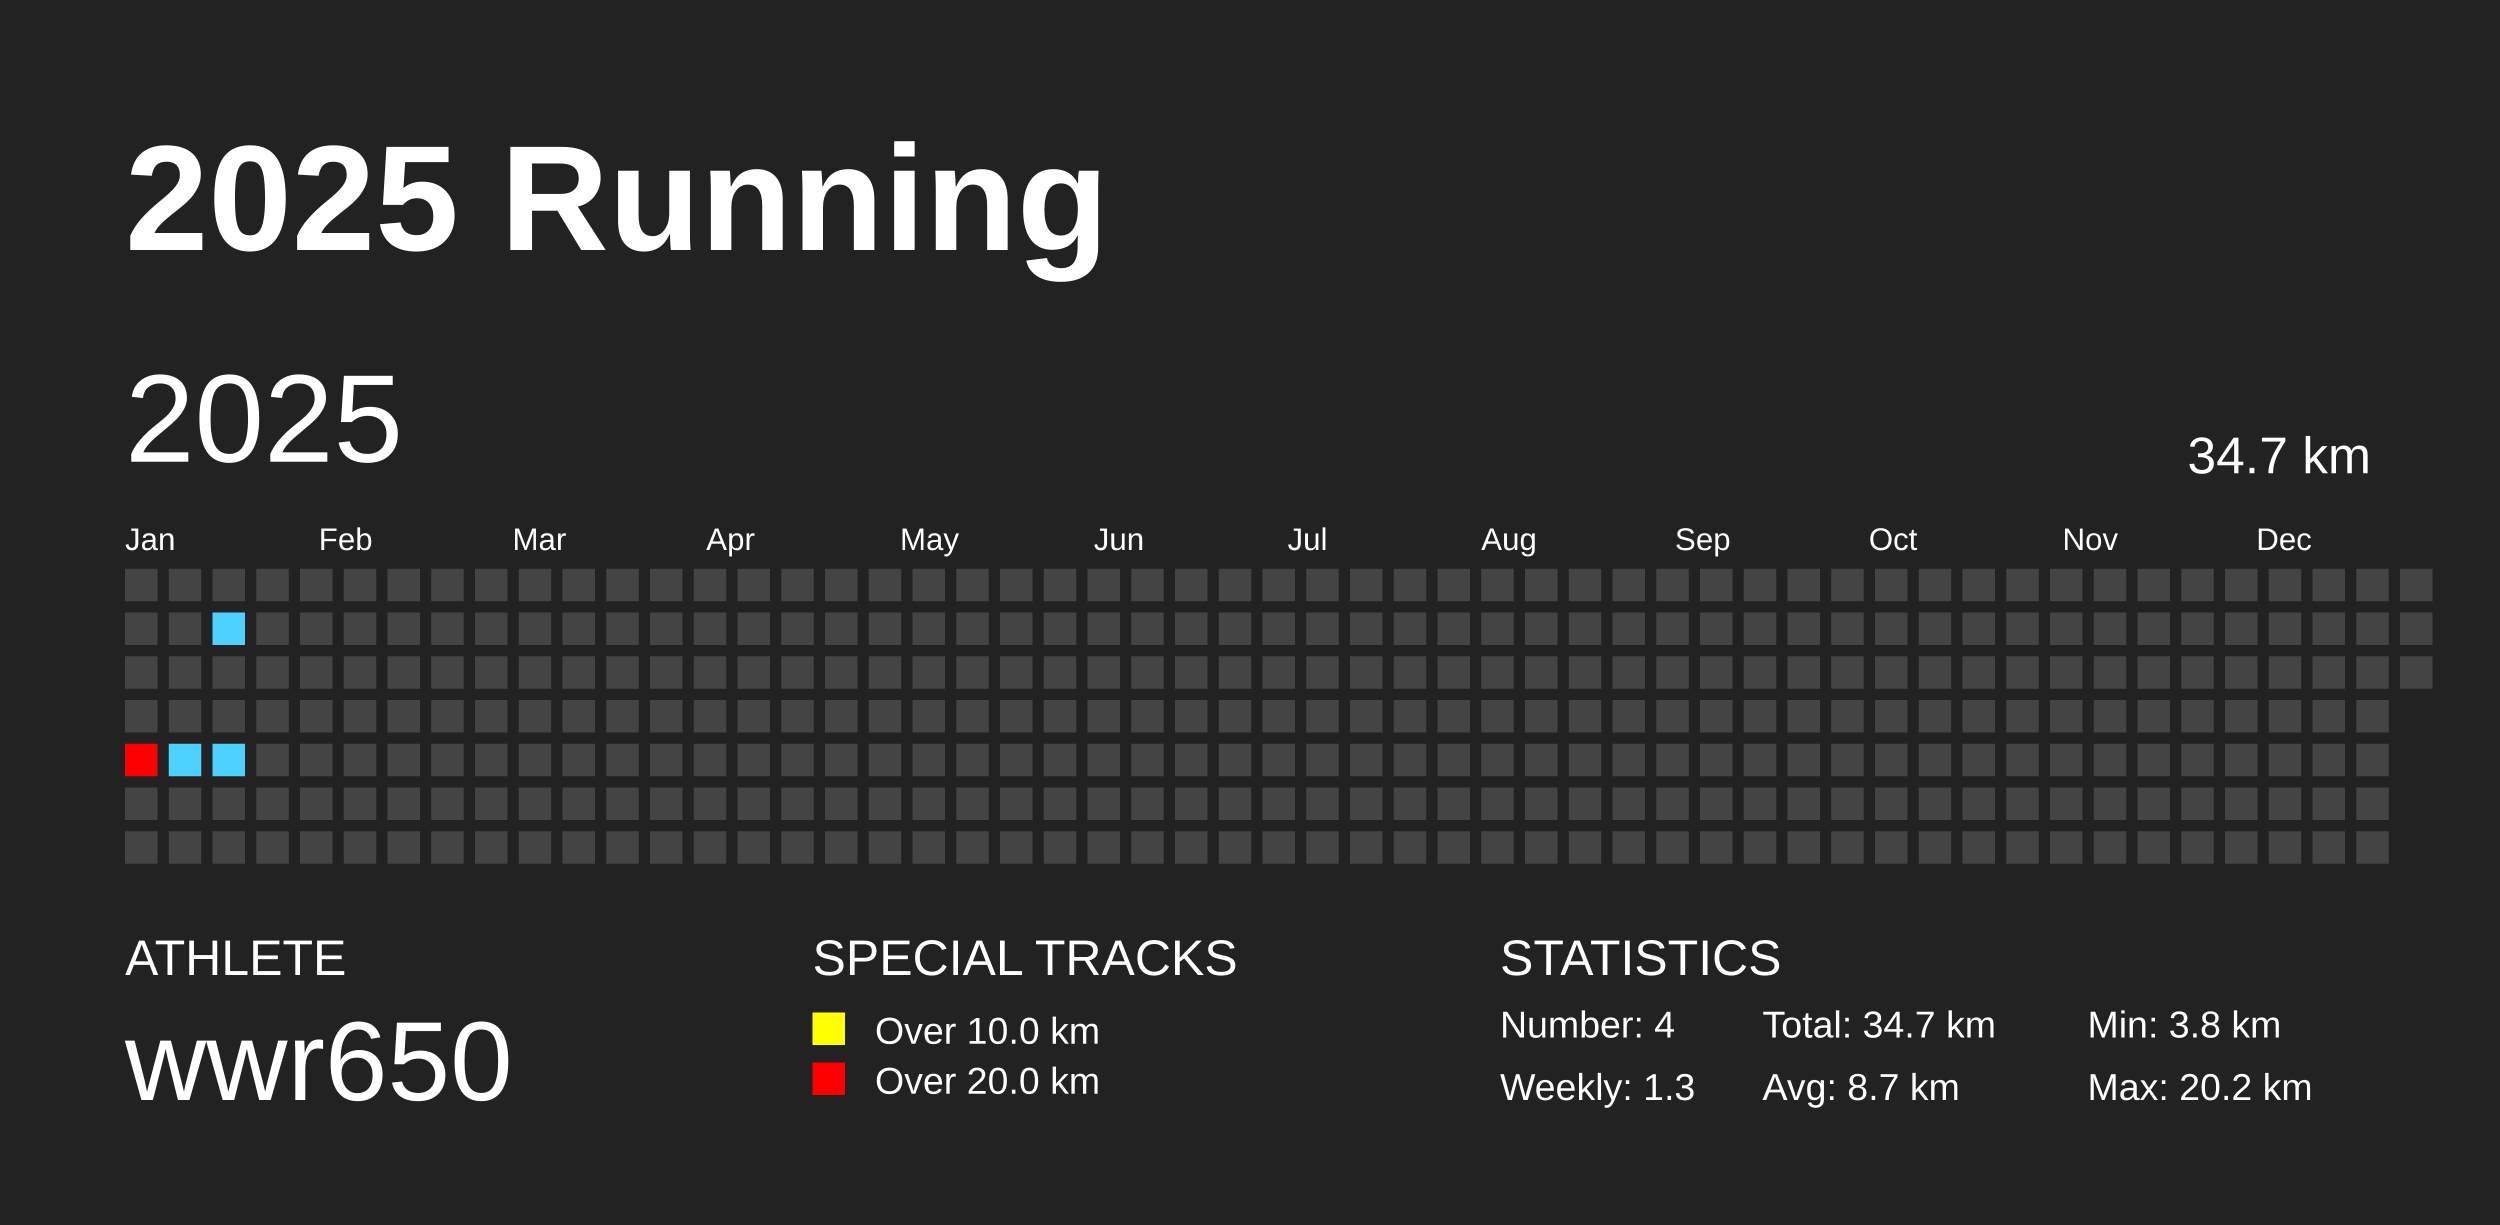
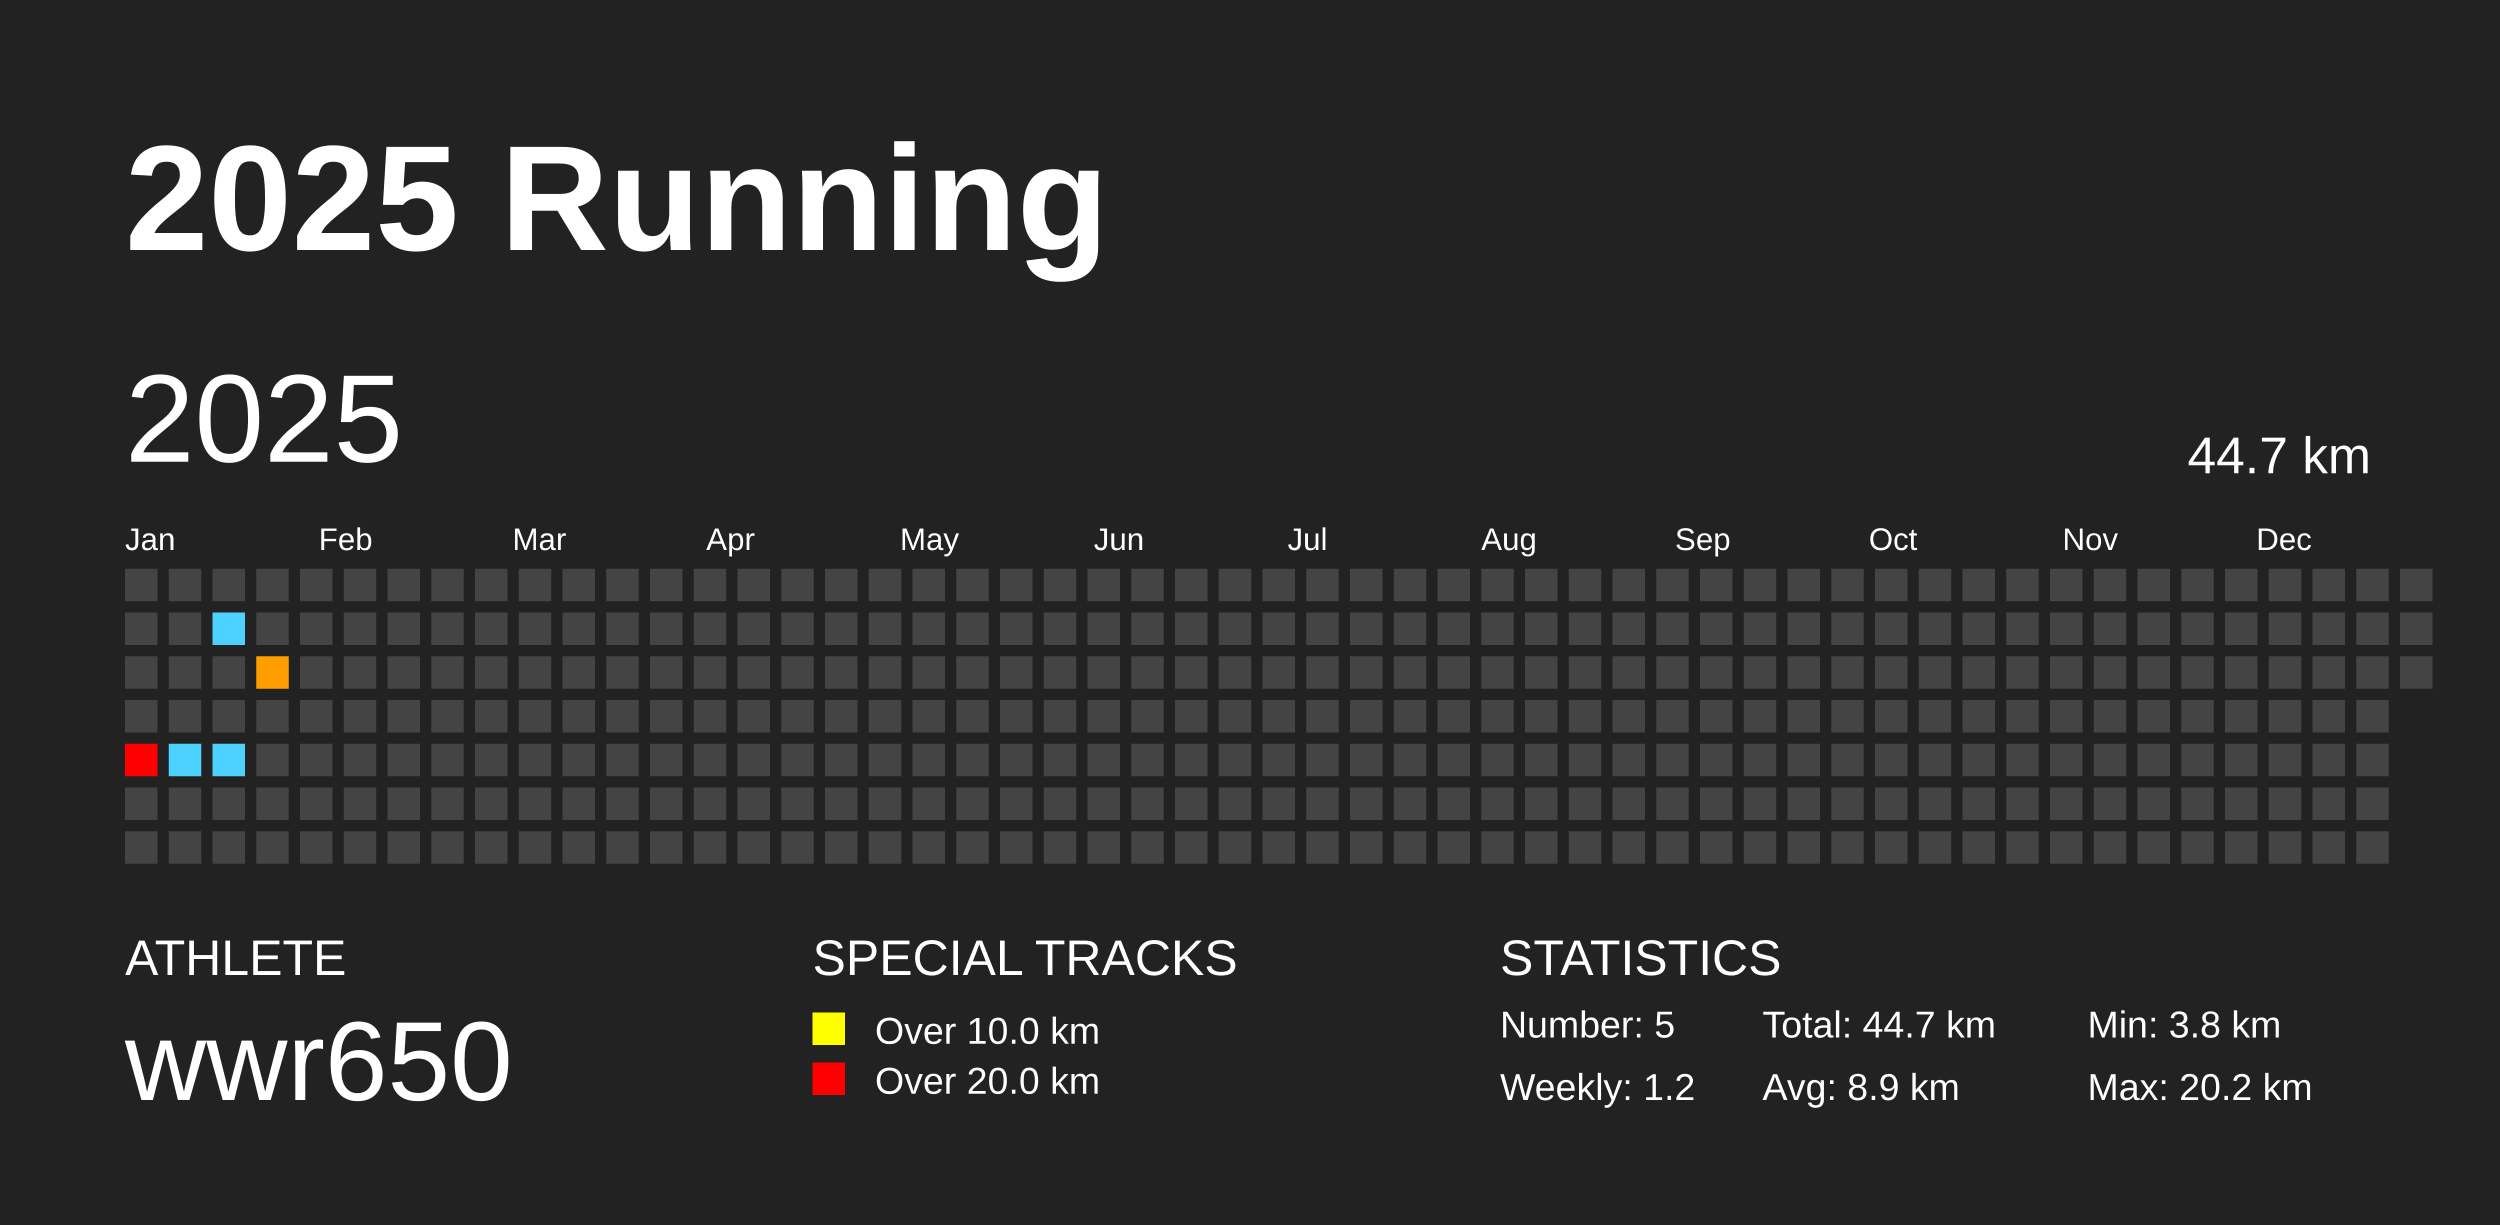
<svg xmlns="http://www.w3.org/2000/svg" baseProfile="full" height="98mm" version="1.1" viewBox="0,0,200,98" width="200mm">
  <defs />
  <rect fill="#222222" height="98" width="200" x="0" y="0" />
  <text fill="#FFFFFF" style="font-size:12px; font-family:Arial; font-weight:bold;" x="10" y="20">2025 Running</text>
  <text fill="#FFFFFF" style="font-size:4px; font-family:Arial" x="10" y="78">ATHLETE</text>
  <text fill="#FFFFFF" style="font-size:9px; font-family:Arial" x="10" y="88">wwr650</text>
  <text fill="#FFFFFF" style="font-size:4px; font-family:Arial" x="65" y="78">SPECIAL TRACKS</text>
  <rect fill="yellow" height="2.6" width="2.6" x="65" y="81" />
  <text fill="#FFFFFF" style="font-size:3px; font-family:Arial" x="70" y="83.5">Over 10.0 km</text>
  <rect fill="red" height="2.6" width="2.6" x="65" y="85" />
  <text fill="#FFFFFF" style="font-size:3px; font-family:Arial" x="70" y="87.5">Over 20.0 km</text>
  <text fill="#FFFFFF" style="font-size:4px; font-family:Arial" x="120" y="78">STATISTICS</text>
-   <text fill="#FFFFFF" style="font-size:3px; font-family:Arial" x="120" y="83">Number: 4</text>
-   <text fill="#FFFFFF" style="font-size:3px; font-family:Arial" x="120" y="88">Weekly: 1.3</text>
-   <text fill="#FFFFFF" style="font-size:3px; font-family:Arial" x="141" y="83">Total: 34.7 km</text>
-   <text fill="#FFFFFF" style="font-size:3px; font-family:Arial" x="141" y="88">Avg: 8.7 km</text>
+   <text fill="#FFFFFF" style="font-size:3px; font-family:Arial" x="120" y="83">Number: 5</text>
+   <text fill="#FFFFFF" style="font-size:3px; font-family:Arial" x="120" y="88">Weekly: 1.2</text>
+   <text fill="#FFFFFF" style="font-size:3px; font-family:Arial" x="141" y="83">Total: 44.7 km</text>
+   <text fill="#FFFFFF" style="font-size:3px; font-family:Arial" x="141" y="88">Avg: 8.9 km</text>
  <text fill="#FFFFFF" style="font-size:3px; font-family:Arial" x="167" y="83">Min: 3.8 km</text>
  <text fill="#FFFFFF" style="font-size:3px; font-family:Arial" x="167" y="88">Max: 20.2 km</text>
  <text dominant-baseline="hanging" fill="#FFFFFF" style="font-size:10.0px; font-family:Arial;" x="10" y="30">2025</text>
-   <text dominant-baseline="hanging" fill="#FFFFFF" style="font-size:4.125px; font-family:Arial;" x="175" y="35">34.7 km</text>
+   <text dominant-baseline="hanging" fill="#FFFFFF" style="font-size:4.125px; font-family:Arial;" x="175" y="35">44.7 km</text>
  <text fill="#FFFFFF" style="font-size:2.5px; font-family:Arial" x="10.0" y="44">Jan</text>
  <text fill="#FFFFFF" style="font-size:2.5px; font-family:Arial" x="25.5" y="44">Feb</text>
  <text fill="#FFFFFF" style="font-size:2.5px; font-family:Arial" x="41.0" y="44">Mar</text>
  <text fill="#FFFFFF" style="font-size:2.5px; font-family:Arial" x="56.5" y="44">Apr</text>
  <text fill="#FFFFFF" style="font-size:2.5px; font-family:Arial" x="72.0" y="44">May</text>
  <text fill="#FFFFFF" style="font-size:2.5px; font-family:Arial" x="87.5" y="44">Jun</text>
  <text fill="#FFFFFF" style="font-size:2.5px; font-family:Arial" x="103.0" y="44">Jul</text>
  <text fill="#FFFFFF" style="font-size:2.5px; font-family:Arial" x="118.5" y="44">Aug</text>
  <text fill="#FFFFFF" style="font-size:2.5px; font-family:Arial" x="134.0" y="44">Sep</text>
  <text fill="#FFFFFF" style="font-size:2.5px; font-family:Arial" x="149.5" y="44">Oct</text>
  <text fill="#FFFFFF" style="font-size:2.5px; font-family:Arial" x="165.0" y="44">Nov</text>
  <text fill="#FFFFFF" style="font-size:2.5px; font-family:Arial" x="180.5" y="44">Dec</text>
  <rect fill="#444444" height="2.6" width="2.6" x="10.0" y="45.5" />
  <rect fill="#444444" height="2.6" width="2.6" x="10.0" y="49.0" />
  <rect fill="#444444" height="2.6" width="2.6" x="10.0" y="52.5" />
  <rect fill="#444444" height="2.6" width="2.6" x="10.0" y="56.0" />
  <rect fill="red" height="2.6" width="2.6" x="10.0" y="59.5" />
  <rect fill="#444444" height="2.6" width="2.6" x="10.0" y="63.0" />
  <rect fill="#444444" height="2.6" width="2.6" x="10.0" y="66.5" />
  <rect fill="#444444" height="2.6" width="2.6" x="13.5" y="45.5" />
  <rect fill="#444444" height="2.6" width="2.6" x="13.5" y="49.0" />
  <rect fill="#444444" height="2.6" width="2.6" x="13.5" y="52.5" />
  <rect fill="#444444" height="2.6" width="2.6" x="13.5" y="56.0" />
  <rect fill="#4dd2ff" height="2.6" width="2.6" x="13.5" y="59.5" />
  <rect fill="#444444" height="2.6" width="2.6" x="13.5" y="63.0" />
  <rect fill="#444444" height="2.6" width="2.6" x="13.5" y="66.5" />
  <rect fill="#444444" height="2.6" width="2.6" x="17.0" y="45.5" />
  <rect fill="#4dd2ff" height="2.6" width="2.6" x="17.0" y="49.0" />
  <rect fill="#444444" height="2.6" width="2.6" x="17.0" y="52.5" />
  <rect fill="#444444" height="2.6" width="2.6" x="17.0" y="56.0" />
  <rect fill="#4dd2ff" height="2.6" width="2.6" x="17.0" y="59.5" />
  <rect fill="#444444" height="2.6" width="2.6" x="17.0" y="63.0" />
  <rect fill="#444444" height="2.6" width="2.6" x="17.0" y="66.5" />
  <rect fill="#444444" height="2.6" width="2.6" x="20.5" y="45.5" />
  <rect fill="#444444" height="2.6" width="2.6" x="20.5" y="49.0" />
-   <rect fill="#444444" height="2.6" width="2.6" x="20.5" y="52.5" />
+   <rect fill="#ff9e00" height="2.6" width="2.6" x="20.5" y="52.5" />
  <rect fill="#444444" height="2.6" width="2.6" x="20.5" y="56.0" />
  <rect fill="#444444" height="2.6" width="2.6" x="20.5" y="59.5" />
  <rect fill="#444444" height="2.6" width="2.6" x="20.5" y="63.0" />
  <rect fill="#444444" height="2.6" width="2.6" x="20.5" y="66.5" />
  <rect fill="#444444" height="2.6" width="2.6" x="24.0" y="45.5" />
  <rect fill="#444444" height="2.6" width="2.6" x="24.0" y="49.0" />
  <rect fill="#444444" height="2.6" width="2.6" x="24.0" y="52.5" />
  <rect fill="#444444" height="2.6" width="2.6" x="24.0" y="56.0" />
  <rect fill="#444444" height="2.6" width="2.6" x="24.0" y="59.5" />
  <rect fill="#444444" height="2.6" width="2.6" x="24.0" y="63.0" />
  <rect fill="#444444" height="2.6" width="2.6" x="24.0" y="66.5" />
  <rect fill="#444444" height="2.6" width="2.6" x="27.5" y="45.5" />
  <rect fill="#444444" height="2.6" width="2.6" x="27.5" y="49.0" />
  <rect fill="#444444" height="2.6" width="2.6" x="27.5" y="52.5" />
  <rect fill="#444444" height="2.6" width="2.6" x="27.5" y="56.0" />
  <rect fill="#444444" height="2.6" width="2.6" x="27.5" y="59.5" />
  <rect fill="#444444" height="2.6" width="2.6" x="27.5" y="63.0" />
  <rect fill="#444444" height="2.6" width="2.6" x="27.5" y="66.5" />
  <rect fill="#444444" height="2.6" width="2.6" x="31.0" y="45.5" />
  <rect fill="#444444" height="2.6" width="2.6" x="31.0" y="49.0" />
  <rect fill="#444444" height="2.6" width="2.6" x="31.0" y="52.5" />
  <rect fill="#444444" height="2.6" width="2.6" x="31.0" y="56.0" />
  <rect fill="#444444" height="2.6" width="2.6" x="31.0" y="59.5" />
  <rect fill="#444444" height="2.6" width="2.6" x="31.0" y="63.0" />
  <rect fill="#444444" height="2.6" width="2.6" x="31.0" y="66.5" />
  <rect fill="#444444" height="2.6" width="2.6" x="34.5" y="45.5" />
  <rect fill="#444444" height="2.6" width="2.6" x="34.5" y="49.0" />
  <rect fill="#444444" height="2.6" width="2.6" x="34.5" y="52.5" />
  <rect fill="#444444" height="2.6" width="2.6" x="34.5" y="56.0" />
  <rect fill="#444444" height="2.6" width="2.6" x="34.5" y="59.5" />
  <rect fill="#444444" height="2.6" width="2.6" x="34.5" y="63.0" />
  <rect fill="#444444" height="2.6" width="2.6" x="34.5" y="66.5" />
  <rect fill="#444444" height="2.6" width="2.6" x="38.0" y="45.5" />
  <rect fill="#444444" height="2.6" width="2.6" x="38.0" y="49.0" />
  <rect fill="#444444" height="2.6" width="2.6" x="38.0" y="52.5" />
  <rect fill="#444444" height="2.6" width="2.6" x="38.0" y="56.0" />
  <rect fill="#444444" height="2.6" width="2.6" x="38.0" y="59.5" />
  <rect fill="#444444" height="2.6" width="2.6" x="38.0" y="63.0" />
  <rect fill="#444444" height="2.6" width="2.6" x="38.0" y="66.5" />
  <rect fill="#444444" height="2.6" width="2.6" x="41.5" y="45.5" />
  <rect fill="#444444" height="2.6" width="2.6" x="41.5" y="49.0" />
  <rect fill="#444444" height="2.6" width="2.6" x="41.5" y="52.5" />
  <rect fill="#444444" height="2.6" width="2.6" x="41.5" y="56.0" />
  <rect fill="#444444" height="2.6" width="2.6" x="41.5" y="59.5" />
  <rect fill="#444444" height="2.6" width="2.6" x="41.5" y="63.0" />
  <rect fill="#444444" height="2.6" width="2.6" x="41.5" y="66.5" />
  <rect fill="#444444" height="2.6" width="2.6" x="45.0" y="45.5" />
  <rect fill="#444444" height="2.6" width="2.6" x="45.0" y="49.0" />
  <rect fill="#444444" height="2.6" width="2.6" x="45.0" y="52.5" />
  <rect fill="#444444" height="2.6" width="2.6" x="45.0" y="56.0" />
  <rect fill="#444444" height="2.6" width="2.6" x="45.0" y="59.5" />
  <rect fill="#444444" height="2.6" width="2.6" x="45.0" y="63.0" />
  <rect fill="#444444" height="2.6" width="2.6" x="45.0" y="66.5" />
  <rect fill="#444444" height="2.6" width="2.6" x="48.5" y="45.5" />
  <rect fill="#444444" height="2.6" width="2.6" x="48.5" y="49.0" />
  <rect fill="#444444" height="2.6" width="2.6" x="48.5" y="52.5" />
  <rect fill="#444444" height="2.6" width="2.6" x="48.5" y="56.0" />
  <rect fill="#444444" height="2.6" width="2.6" x="48.5" y="59.5" />
  <rect fill="#444444" height="2.6" width="2.6" x="48.5" y="63.0" />
  <rect fill="#444444" height="2.6" width="2.6" x="48.5" y="66.5" />
  <rect fill="#444444" height="2.6" width="2.6" x="52.0" y="45.5" />
  <rect fill="#444444" height="2.6" width="2.6" x="52.0" y="49.0" />
  <rect fill="#444444" height="2.6" width="2.6" x="52.0" y="52.5" />
  <rect fill="#444444" height="2.6" width="2.6" x="52.0" y="56.0" />
  <rect fill="#444444" height="2.6" width="2.6" x="52.0" y="59.5" />
  <rect fill="#444444" height="2.6" width="2.6" x="52.0" y="63.0" />
  <rect fill="#444444" height="2.6" width="2.6" x="52.0" y="66.5" />
  <rect fill="#444444" height="2.6" width="2.6" x="55.5" y="45.5" />
  <rect fill="#444444" height="2.6" width="2.6" x="55.5" y="49.0" />
  <rect fill="#444444" height="2.6" width="2.6" x="55.5" y="52.5" />
  <rect fill="#444444" height="2.6" width="2.6" x="55.5" y="56.0" />
  <rect fill="#444444" height="2.6" width="2.6" x="55.5" y="59.5" />
  <rect fill="#444444" height="2.6" width="2.6" x="55.5" y="63.0" />
  <rect fill="#444444" height="2.6" width="2.6" x="55.5" y="66.5" />
  <rect fill="#444444" height="2.6" width="2.6" x="59.0" y="45.5" />
  <rect fill="#444444" height="2.6" width="2.6" x="59.0" y="49.0" />
  <rect fill="#444444" height="2.6" width="2.6" x="59.0" y="52.5" />
  <rect fill="#444444" height="2.6" width="2.6" x="59.0" y="56.0" />
  <rect fill="#444444" height="2.6" width="2.6" x="59.0" y="59.5" />
  <rect fill="#444444" height="2.6" width="2.6" x="59.0" y="63.0" />
  <rect fill="#444444" height="2.6" width="2.6" x="59.0" y="66.5" />
  <rect fill="#444444" height="2.6" width="2.6" x="62.5" y="45.5" />
  <rect fill="#444444" height="2.6" width="2.6" x="62.5" y="49.0" />
  <rect fill="#444444" height="2.6" width="2.6" x="62.5" y="52.5" />
  <rect fill="#444444" height="2.6" width="2.6" x="62.5" y="56.0" />
  <rect fill="#444444" height="2.6" width="2.6" x="62.5" y="59.5" />
  <rect fill="#444444" height="2.6" width="2.6" x="62.5" y="63.0" />
  <rect fill="#444444" height="2.6" width="2.6" x="62.5" y="66.5" />
  <rect fill="#444444" height="2.6" width="2.6" x="66.0" y="45.5" />
  <rect fill="#444444" height="2.6" width="2.6" x="66.0" y="49.0" />
  <rect fill="#444444" height="2.6" width="2.6" x="66.0" y="52.5" />
  <rect fill="#444444" height="2.6" width="2.6" x="66.0" y="56.0" />
  <rect fill="#444444" height="2.6" width="2.6" x="66.0" y="59.5" />
  <rect fill="#444444" height="2.6" width="2.6" x="66.0" y="63.0" />
  <rect fill="#444444" height="2.6" width="2.6" x="66.0" y="66.5" />
  <rect fill="#444444" height="2.6" width="2.6" x="69.5" y="45.5" />
  <rect fill="#444444" height="2.6" width="2.6" x="69.5" y="49.0" />
  <rect fill="#444444" height="2.6" width="2.6" x="69.5" y="52.5" />
  <rect fill="#444444" height="2.6" width="2.6" x="69.5" y="56.0" />
  <rect fill="#444444" height="2.6" width="2.6" x="69.5" y="59.5" />
  <rect fill="#444444" height="2.6" width="2.6" x="69.5" y="63.0" />
  <rect fill="#444444" height="2.6" width="2.6" x="69.5" y="66.5" />
  <rect fill="#444444" height="2.6" width="2.6" x="73.0" y="45.5" />
  <rect fill="#444444" height="2.6" width="2.6" x="73.0" y="49.0" />
  <rect fill="#444444" height="2.6" width="2.6" x="73.0" y="52.5" />
  <rect fill="#444444" height="2.6" width="2.6" x="73.0" y="56.0" />
  <rect fill="#444444" height="2.6" width="2.6" x="73.0" y="59.5" />
  <rect fill="#444444" height="2.6" width="2.6" x="73.0" y="63.0" />
  <rect fill="#444444" height="2.6" width="2.6" x="73.0" y="66.5" />
  <rect fill="#444444" height="2.6" width="2.6" x="76.5" y="45.5" />
  <rect fill="#444444" height="2.6" width="2.6" x="76.5" y="49.0" />
  <rect fill="#444444" height="2.6" width="2.6" x="76.5" y="52.5" />
  <rect fill="#444444" height="2.6" width="2.6" x="76.5" y="56.0" />
  <rect fill="#444444" height="2.6" width="2.6" x="76.5" y="59.5" />
  <rect fill="#444444" height="2.6" width="2.6" x="76.5" y="63.0" />
  <rect fill="#444444" height="2.6" width="2.6" x="76.5" y="66.5" />
  <rect fill="#444444" height="2.6" width="2.6" x="80.0" y="45.5" />
  <rect fill="#444444" height="2.6" width="2.6" x="80.0" y="49.0" />
  <rect fill="#444444" height="2.6" width="2.6" x="80.0" y="52.5" />
  <rect fill="#444444" height="2.6" width="2.6" x="80.0" y="56.0" />
  <rect fill="#444444" height="2.6" width="2.6" x="80.0" y="59.5" />
  <rect fill="#444444" height="2.6" width="2.6" x="80.0" y="63.0" />
  <rect fill="#444444" height="2.6" width="2.6" x="80.0" y="66.5" />
  <rect fill="#444444" height="2.6" width="2.6" x="83.5" y="45.5" />
  <rect fill="#444444" height="2.6" width="2.6" x="83.5" y="49.0" />
  <rect fill="#444444" height="2.6" width="2.6" x="83.5" y="52.5" />
  <rect fill="#444444" height="2.6" width="2.6" x="83.5" y="56.0" />
  <rect fill="#444444" height="2.6" width="2.6" x="83.5" y="59.5" />
  <rect fill="#444444" height="2.6" width="2.6" x="83.5" y="63.0" />
  <rect fill="#444444" height="2.6" width="2.6" x="83.5" y="66.5" />
  <rect fill="#444444" height="2.6" width="2.6" x="87.0" y="45.5" />
  <rect fill="#444444" height="2.6" width="2.6" x="87.0" y="49.0" />
  <rect fill="#444444" height="2.6" width="2.6" x="87.0" y="52.5" />
  <rect fill="#444444" height="2.6" width="2.6" x="87.0" y="56.0" />
  <rect fill="#444444" height="2.6" width="2.6" x="87.0" y="59.5" />
  <rect fill="#444444" height="2.6" width="2.6" x="87.0" y="63.0" />
  <rect fill="#444444" height="2.6" width="2.6" x="87.0" y="66.5" />
  <rect fill="#444444" height="2.6" width="2.6" x="90.5" y="45.5" />
  <rect fill="#444444" height="2.6" width="2.6" x="90.5" y="49.0" />
  <rect fill="#444444" height="2.6" width="2.6" x="90.5" y="52.5" />
  <rect fill="#444444" height="2.6" width="2.6" x="90.5" y="56.0" />
  <rect fill="#444444" height="2.6" width="2.6" x="90.5" y="59.5" />
  <rect fill="#444444" height="2.6" width="2.6" x="90.5" y="63.0" />
  <rect fill="#444444" height="2.6" width="2.6" x="90.5" y="66.5" />
  <rect fill="#444444" height="2.6" width="2.6" x="94.0" y="45.5" />
  <rect fill="#444444" height="2.6" width="2.6" x="94.0" y="49.0" />
  <rect fill="#444444" height="2.6" width="2.6" x="94.0" y="52.5" />
  <rect fill="#444444" height="2.6" width="2.6" x="94.0" y="56.0" />
  <rect fill="#444444" height="2.6" width="2.6" x="94.0" y="59.5" />
  <rect fill="#444444" height="2.6" width="2.6" x="94.0" y="63.0" />
  <rect fill="#444444" height="2.6" width="2.6" x="94.0" y="66.5" />
  <rect fill="#444444" height="2.6" width="2.6" x="97.5" y="45.5" />
  <rect fill="#444444" height="2.6" width="2.6" x="97.5" y="49.0" />
  <rect fill="#444444" height="2.6" width="2.6" x="97.5" y="52.5" />
  <rect fill="#444444" height="2.6" width="2.6" x="97.5" y="56.0" />
  <rect fill="#444444" height="2.6" width="2.6" x="97.5" y="59.5" />
  <rect fill="#444444" height="2.6" width="2.6" x="97.5" y="63.0" />
  <rect fill="#444444" height="2.6" width="2.6" x="97.5" y="66.5" />
  <rect fill="#444444" height="2.6" width="2.6" x="101.0" y="45.5" />
  <rect fill="#444444" height="2.6" width="2.6" x="101.0" y="49.0" />
  <rect fill="#444444" height="2.6" width="2.6" x="101.0" y="52.5" />
  <rect fill="#444444" height="2.6" width="2.6" x="101.0" y="56.0" />
  <rect fill="#444444" height="2.6" width="2.6" x="101.0" y="59.5" />
  <rect fill="#444444" height="2.6" width="2.6" x="101.0" y="63.0" />
  <rect fill="#444444" height="2.6" width="2.6" x="101.0" y="66.5" />
  <rect fill="#444444" height="2.6" width="2.6" x="104.5" y="45.5" />
  <rect fill="#444444" height="2.6" width="2.6" x="104.5" y="49.0" />
  <rect fill="#444444" height="2.6" width="2.6" x="104.5" y="52.5" />
  <rect fill="#444444" height="2.6" width="2.6" x="104.5" y="56.0" />
  <rect fill="#444444" height="2.6" width="2.6" x="104.5" y="59.5" />
  <rect fill="#444444" height="2.6" width="2.6" x="104.5" y="63.0" />
  <rect fill="#444444" height="2.6" width="2.6" x="104.5" y="66.5" />
  <rect fill="#444444" height="2.6" width="2.6" x="108.0" y="45.5" />
  <rect fill="#444444" height="2.6" width="2.6" x="108.0" y="49.0" />
  <rect fill="#444444" height="2.6" width="2.6" x="108.0" y="52.5" />
  <rect fill="#444444" height="2.6" width="2.6" x="108.0" y="56.0" />
  <rect fill="#444444" height="2.6" width="2.6" x="108.0" y="59.5" />
  <rect fill="#444444" height="2.6" width="2.6" x="108.0" y="63.0" />
  <rect fill="#444444" height="2.6" width="2.6" x="108.0" y="66.5" />
  <rect fill="#444444" height="2.6" width="2.6" x="111.5" y="45.5" />
  <rect fill="#444444" height="2.6" width="2.6" x="111.5" y="49.0" />
  <rect fill="#444444" height="2.6" width="2.6" x="111.5" y="52.5" />
  <rect fill="#444444" height="2.6" width="2.6" x="111.5" y="56.0" />
  <rect fill="#444444" height="2.6" width="2.6" x="111.5" y="59.5" />
  <rect fill="#444444" height="2.6" width="2.6" x="111.5" y="63.0" />
  <rect fill="#444444" height="2.6" width="2.6" x="111.5" y="66.5" />
  <rect fill="#444444" height="2.6" width="2.6" x="115.0" y="45.5" />
  <rect fill="#444444" height="2.6" width="2.6" x="115.0" y="49.0" />
  <rect fill="#444444" height="2.6" width="2.6" x="115.0" y="52.5" />
  <rect fill="#444444" height="2.6" width="2.6" x="115.0" y="56.0" />
  <rect fill="#444444" height="2.6" width="2.6" x="115.0" y="59.5" />
  <rect fill="#444444" height="2.6" width="2.6" x="115.0" y="63.0" />
  <rect fill="#444444" height="2.6" width="2.6" x="115.0" y="66.5" />
  <rect fill="#444444" height="2.6" width="2.6" x="118.5" y="45.5" />
  <rect fill="#444444" height="2.6" width="2.6" x="118.5" y="49.0" />
  <rect fill="#444444" height="2.6" width="2.6" x="118.5" y="52.5" />
  <rect fill="#444444" height="2.6" width="2.6" x="118.5" y="56.0" />
  <rect fill="#444444" height="2.6" width="2.6" x="118.5" y="59.5" />
  <rect fill="#444444" height="2.6" width="2.6" x="118.5" y="63.0" />
  <rect fill="#444444" height="2.6" width="2.6" x="118.5" y="66.5" />
  <rect fill="#444444" height="2.6" width="2.6" x="122.0" y="45.5" />
  <rect fill="#444444" height="2.6" width="2.6" x="122.0" y="49.0" />
  <rect fill="#444444" height="2.6" width="2.6" x="122.0" y="52.5" />
  <rect fill="#444444" height="2.6" width="2.6" x="122.0" y="56.0" />
  <rect fill="#444444" height="2.6" width="2.6" x="122.0" y="59.5" />
  <rect fill="#444444" height="2.6" width="2.6" x="122.0" y="63.0" />
  <rect fill="#444444" height="2.6" width="2.6" x="122.0" y="66.5" />
  <rect fill="#444444" height="2.6" width="2.6" x="125.5" y="45.5" />
  <rect fill="#444444" height="2.6" width="2.6" x="125.5" y="49.0" />
  <rect fill="#444444" height="2.6" width="2.6" x="125.5" y="52.5" />
  <rect fill="#444444" height="2.6" width="2.6" x="125.5" y="56.0" />
  <rect fill="#444444" height="2.6" width="2.6" x="125.5" y="59.5" />
  <rect fill="#444444" height="2.6" width="2.6" x="125.5" y="63.0" />
  <rect fill="#444444" height="2.6" width="2.6" x="125.5" y="66.5" />
  <rect fill="#444444" height="2.6" width="2.6" x="129.0" y="45.5" />
  <rect fill="#444444" height="2.6" width="2.6" x="129.0" y="49.0" />
  <rect fill="#444444" height="2.6" width="2.6" x="129.0" y="52.5" />
  <rect fill="#444444" height="2.6" width="2.6" x="129.0" y="56.0" />
  <rect fill="#444444" height="2.6" width="2.6" x="129.0" y="59.5" />
  <rect fill="#444444" height="2.6" width="2.6" x="129.0" y="63.0" />
  <rect fill="#444444" height="2.6" width="2.6" x="129.0" y="66.5" />
  <rect fill="#444444" height="2.6" width="2.6" x="132.5" y="45.5" />
  <rect fill="#444444" height="2.6" width="2.6" x="132.5" y="49.0" />
  <rect fill="#444444" height="2.6" width="2.6" x="132.5" y="52.5" />
  <rect fill="#444444" height="2.6" width="2.6" x="132.5" y="56.0" />
  <rect fill="#444444" height="2.6" width="2.6" x="132.5" y="59.5" />
  <rect fill="#444444" height="2.6" width="2.6" x="132.5" y="63.0" />
  <rect fill="#444444" height="2.6" width="2.6" x="132.5" y="66.5" />
  <rect fill="#444444" height="2.6" width="2.6" x="136.0" y="45.5" />
  <rect fill="#444444" height="2.6" width="2.6" x="136.0" y="49.0" />
  <rect fill="#444444" height="2.6" width="2.6" x="136.0" y="52.5" />
  <rect fill="#444444" height="2.6" width="2.6" x="136.0" y="56.0" />
  <rect fill="#444444" height="2.6" width="2.6" x="136.0" y="59.5" />
  <rect fill="#444444" height="2.6" width="2.6" x="136.0" y="63.0" />
  <rect fill="#444444" height="2.6" width="2.6" x="136.0" y="66.5" />
  <rect fill="#444444" height="2.6" width="2.6" x="139.5" y="45.5" />
  <rect fill="#444444" height="2.6" width="2.6" x="139.5" y="49.0" />
  <rect fill="#444444" height="2.6" width="2.6" x="139.5" y="52.5" />
  <rect fill="#444444" height="2.6" width="2.6" x="139.5" y="56.0" />
  <rect fill="#444444" height="2.6" width="2.6" x="139.5" y="59.5" />
  <rect fill="#444444" height="2.6" width="2.6" x="139.5" y="63.0" />
  <rect fill="#444444" height="2.6" width="2.6" x="139.5" y="66.5" />
  <rect fill="#444444" height="2.6" width="2.6" x="143.0" y="45.5" />
  <rect fill="#444444" height="2.6" width="2.6" x="143.0" y="49.0" />
  <rect fill="#444444" height="2.6" width="2.6" x="143.0" y="52.5" />
  <rect fill="#444444" height="2.6" width="2.6" x="143.0" y="56.0" />
  <rect fill="#444444" height="2.6" width="2.6" x="143.0" y="59.5" />
  <rect fill="#444444" height="2.6" width="2.6" x="143.0" y="63.0" />
  <rect fill="#444444" height="2.6" width="2.6" x="143.0" y="66.5" />
  <rect fill="#444444" height="2.6" width="2.6" x="146.5" y="45.5" />
  <rect fill="#444444" height="2.6" width="2.6" x="146.5" y="49.0" />
  <rect fill="#444444" height="2.6" width="2.6" x="146.5" y="52.5" />
  <rect fill="#444444" height="2.6" width="2.6" x="146.5" y="56.0" />
  <rect fill="#444444" height="2.6" width="2.6" x="146.5" y="59.5" />
  <rect fill="#444444" height="2.6" width="2.6" x="146.5" y="63.0" />
  <rect fill="#444444" height="2.6" width="2.6" x="146.5" y="66.5" />
  <rect fill="#444444" height="2.6" width="2.6" x="150.0" y="45.5" />
  <rect fill="#444444" height="2.6" width="2.6" x="150.0" y="49.0" />
  <rect fill="#444444" height="2.6" width="2.6" x="150.0" y="52.5" />
  <rect fill="#444444" height="2.6" width="2.6" x="150.0" y="56.0" />
  <rect fill="#444444" height="2.6" width="2.6" x="150.0" y="59.5" />
  <rect fill="#444444" height="2.6" width="2.6" x="150.0" y="63.0" />
  <rect fill="#444444" height="2.6" width="2.6" x="150.0" y="66.5" />
  <rect fill="#444444" height="2.6" width="2.6" x="153.5" y="45.5" />
  <rect fill="#444444" height="2.6" width="2.6" x="153.5" y="49.0" />
  <rect fill="#444444" height="2.6" width="2.6" x="153.5" y="52.5" />
  <rect fill="#444444" height="2.6" width="2.6" x="153.5" y="56.0" />
  <rect fill="#444444" height="2.6" width="2.6" x="153.5" y="59.5" />
  <rect fill="#444444" height="2.6" width="2.6" x="153.5" y="63.0" />
  <rect fill="#444444" height="2.6" width="2.6" x="153.5" y="66.5" />
  <rect fill="#444444" height="2.6" width="2.6" x="157.0" y="45.5" />
  <rect fill="#444444" height="2.6" width="2.6" x="157.0" y="49.0" />
  <rect fill="#444444" height="2.6" width="2.6" x="157.0" y="52.5" />
  <rect fill="#444444" height="2.6" width="2.6" x="157.0" y="56.0" />
  <rect fill="#444444" height="2.6" width="2.6" x="157.0" y="59.5" />
  <rect fill="#444444" height="2.6" width="2.6" x="157.0" y="63.0" />
  <rect fill="#444444" height="2.6" width="2.6" x="157.0" y="66.5" />
  <rect fill="#444444" height="2.6" width="2.6" x="160.5" y="45.5" />
  <rect fill="#444444" height="2.6" width="2.6" x="160.5" y="49.0" />
  <rect fill="#444444" height="2.6" width="2.6" x="160.5" y="52.5" />
  <rect fill="#444444" height="2.6" width="2.6" x="160.5" y="56.0" />
  <rect fill="#444444" height="2.6" width="2.6" x="160.5" y="59.5" />
  <rect fill="#444444" height="2.6" width="2.6" x="160.5" y="63.0" />
  <rect fill="#444444" height="2.6" width="2.6" x="160.5" y="66.5" />
  <rect fill="#444444" height="2.6" width="2.6" x="164.0" y="45.5" />
  <rect fill="#444444" height="2.6" width="2.6" x="164.0" y="49.0" />
  <rect fill="#444444" height="2.6" width="2.6" x="164.0" y="52.5" />
  <rect fill="#444444" height="2.6" width="2.6" x="164.0" y="56.0" />
  <rect fill="#444444" height="2.6" width="2.6" x="164.0" y="59.5" />
  <rect fill="#444444" height="2.6" width="2.6" x="164.0" y="63.0" />
  <rect fill="#444444" height="2.6" width="2.6" x="164.0" y="66.5" />
  <rect fill="#444444" height="2.6" width="2.6" x="167.5" y="45.5" />
  <rect fill="#444444" height="2.6" width="2.6" x="167.5" y="49.0" />
  <rect fill="#444444" height="2.6" width="2.6" x="167.5" y="52.5" />
  <rect fill="#444444" height="2.6" width="2.6" x="167.5" y="56.0" />
  <rect fill="#444444" height="2.6" width="2.6" x="167.5" y="59.5" />
  <rect fill="#444444" height="2.6" width="2.6" x="167.5" y="63.0" />
  <rect fill="#444444" height="2.6" width="2.6" x="167.5" y="66.5" />
  <rect fill="#444444" height="2.6" width="2.6" x="171.0" y="45.5" />
  <rect fill="#444444" height="2.6" width="2.6" x="171.0" y="49.0" />
  <rect fill="#444444" height="2.6" width="2.6" x="171.0" y="52.5" />
  <rect fill="#444444" height="2.6" width="2.6" x="171.0" y="56.0" />
  <rect fill="#444444" height="2.6" width="2.6" x="171.0" y="59.5" />
  <rect fill="#444444" height="2.6" width="2.6" x="171.0" y="63.0" />
  <rect fill="#444444" height="2.6" width="2.6" x="171.0" y="66.5" />
  <rect fill="#444444" height="2.6" width="2.6" x="174.5" y="45.5" />
  <rect fill="#444444" height="2.6" width="2.6" x="174.5" y="49.0" />
  <rect fill="#444444" height="2.6" width="2.6" x="174.5" y="52.5" />
  <rect fill="#444444" height="2.6" width="2.6" x="174.5" y="56.0" />
  <rect fill="#444444" height="2.6" width="2.6" x="174.5" y="59.5" />
  <rect fill="#444444" height="2.6" width="2.6" x="174.5" y="63.0" />
  <rect fill="#444444" height="2.6" width="2.6" x="174.5" y="66.5" />
  <rect fill="#444444" height="2.6" width="2.6" x="178.0" y="45.5" />
  <rect fill="#444444" height="2.6" width="2.6" x="178.0" y="49.0" />
  <rect fill="#444444" height="2.6" width="2.6" x="178.0" y="52.5" />
  <rect fill="#444444" height="2.6" width="2.6" x="178.0" y="56.0" />
  <rect fill="#444444" height="2.6" width="2.6" x="178.0" y="59.5" />
  <rect fill="#444444" height="2.6" width="2.6" x="178.0" y="63.0" />
  <rect fill="#444444" height="2.6" width="2.6" x="178.0" y="66.5" />
  <rect fill="#444444" height="2.6" width="2.6" x="181.5" y="45.5" />
  <rect fill="#444444" height="2.6" width="2.6" x="181.5" y="49.0" />
  <rect fill="#444444" height="2.6" width="2.6" x="181.5" y="52.5" />
  <rect fill="#444444" height="2.6" width="2.6" x="181.5" y="56.0" />
  <rect fill="#444444" height="2.6" width="2.6" x="181.5" y="59.5" />
  <rect fill="#444444" height="2.6" width="2.6" x="181.5" y="63.0" />
  <rect fill="#444444" height="2.6" width="2.6" x="181.5" y="66.5" />
  <rect fill="#444444" height="2.6" width="2.6" x="185.0" y="45.5" />
  <rect fill="#444444" height="2.6" width="2.6" x="185.0" y="49.0" />
  <rect fill="#444444" height="2.6" width="2.6" x="185.0" y="52.5" />
  <rect fill="#444444" height="2.6" width="2.6" x="185.0" y="56.0" />
  <rect fill="#444444" height="2.6" width="2.6" x="185.0" y="59.5" />
  <rect fill="#444444" height="2.6" width="2.6" x="185.0" y="63.0" />
  <rect fill="#444444" height="2.6" width="2.6" x="185.0" y="66.5" />
  <rect fill="#444444" height="2.6" width="2.6" x="188.5" y="45.5" />
  <rect fill="#444444" height="2.6" width="2.6" x="188.5" y="49.0" />
  <rect fill="#444444" height="2.6" width="2.6" x="188.5" y="52.5" />
  <rect fill="#444444" height="2.6" width="2.6" x="188.5" y="56.0" />
  <rect fill="#444444" height="2.6" width="2.6" x="188.5" y="59.5" />
  <rect fill="#444444" height="2.6" width="2.6" x="188.5" y="63.0" />
  <rect fill="#444444" height="2.6" width="2.6" x="188.5" y="66.5" />
  <rect fill="#444444" height="2.6" width="2.6" x="192.0" y="45.5" />
  <rect fill="#444444" height="2.6" width="2.6" x="192.0" y="49.0" />
  <rect fill="#444444" height="2.6" width="2.6" x="192.0" y="52.5" />
</svg>
